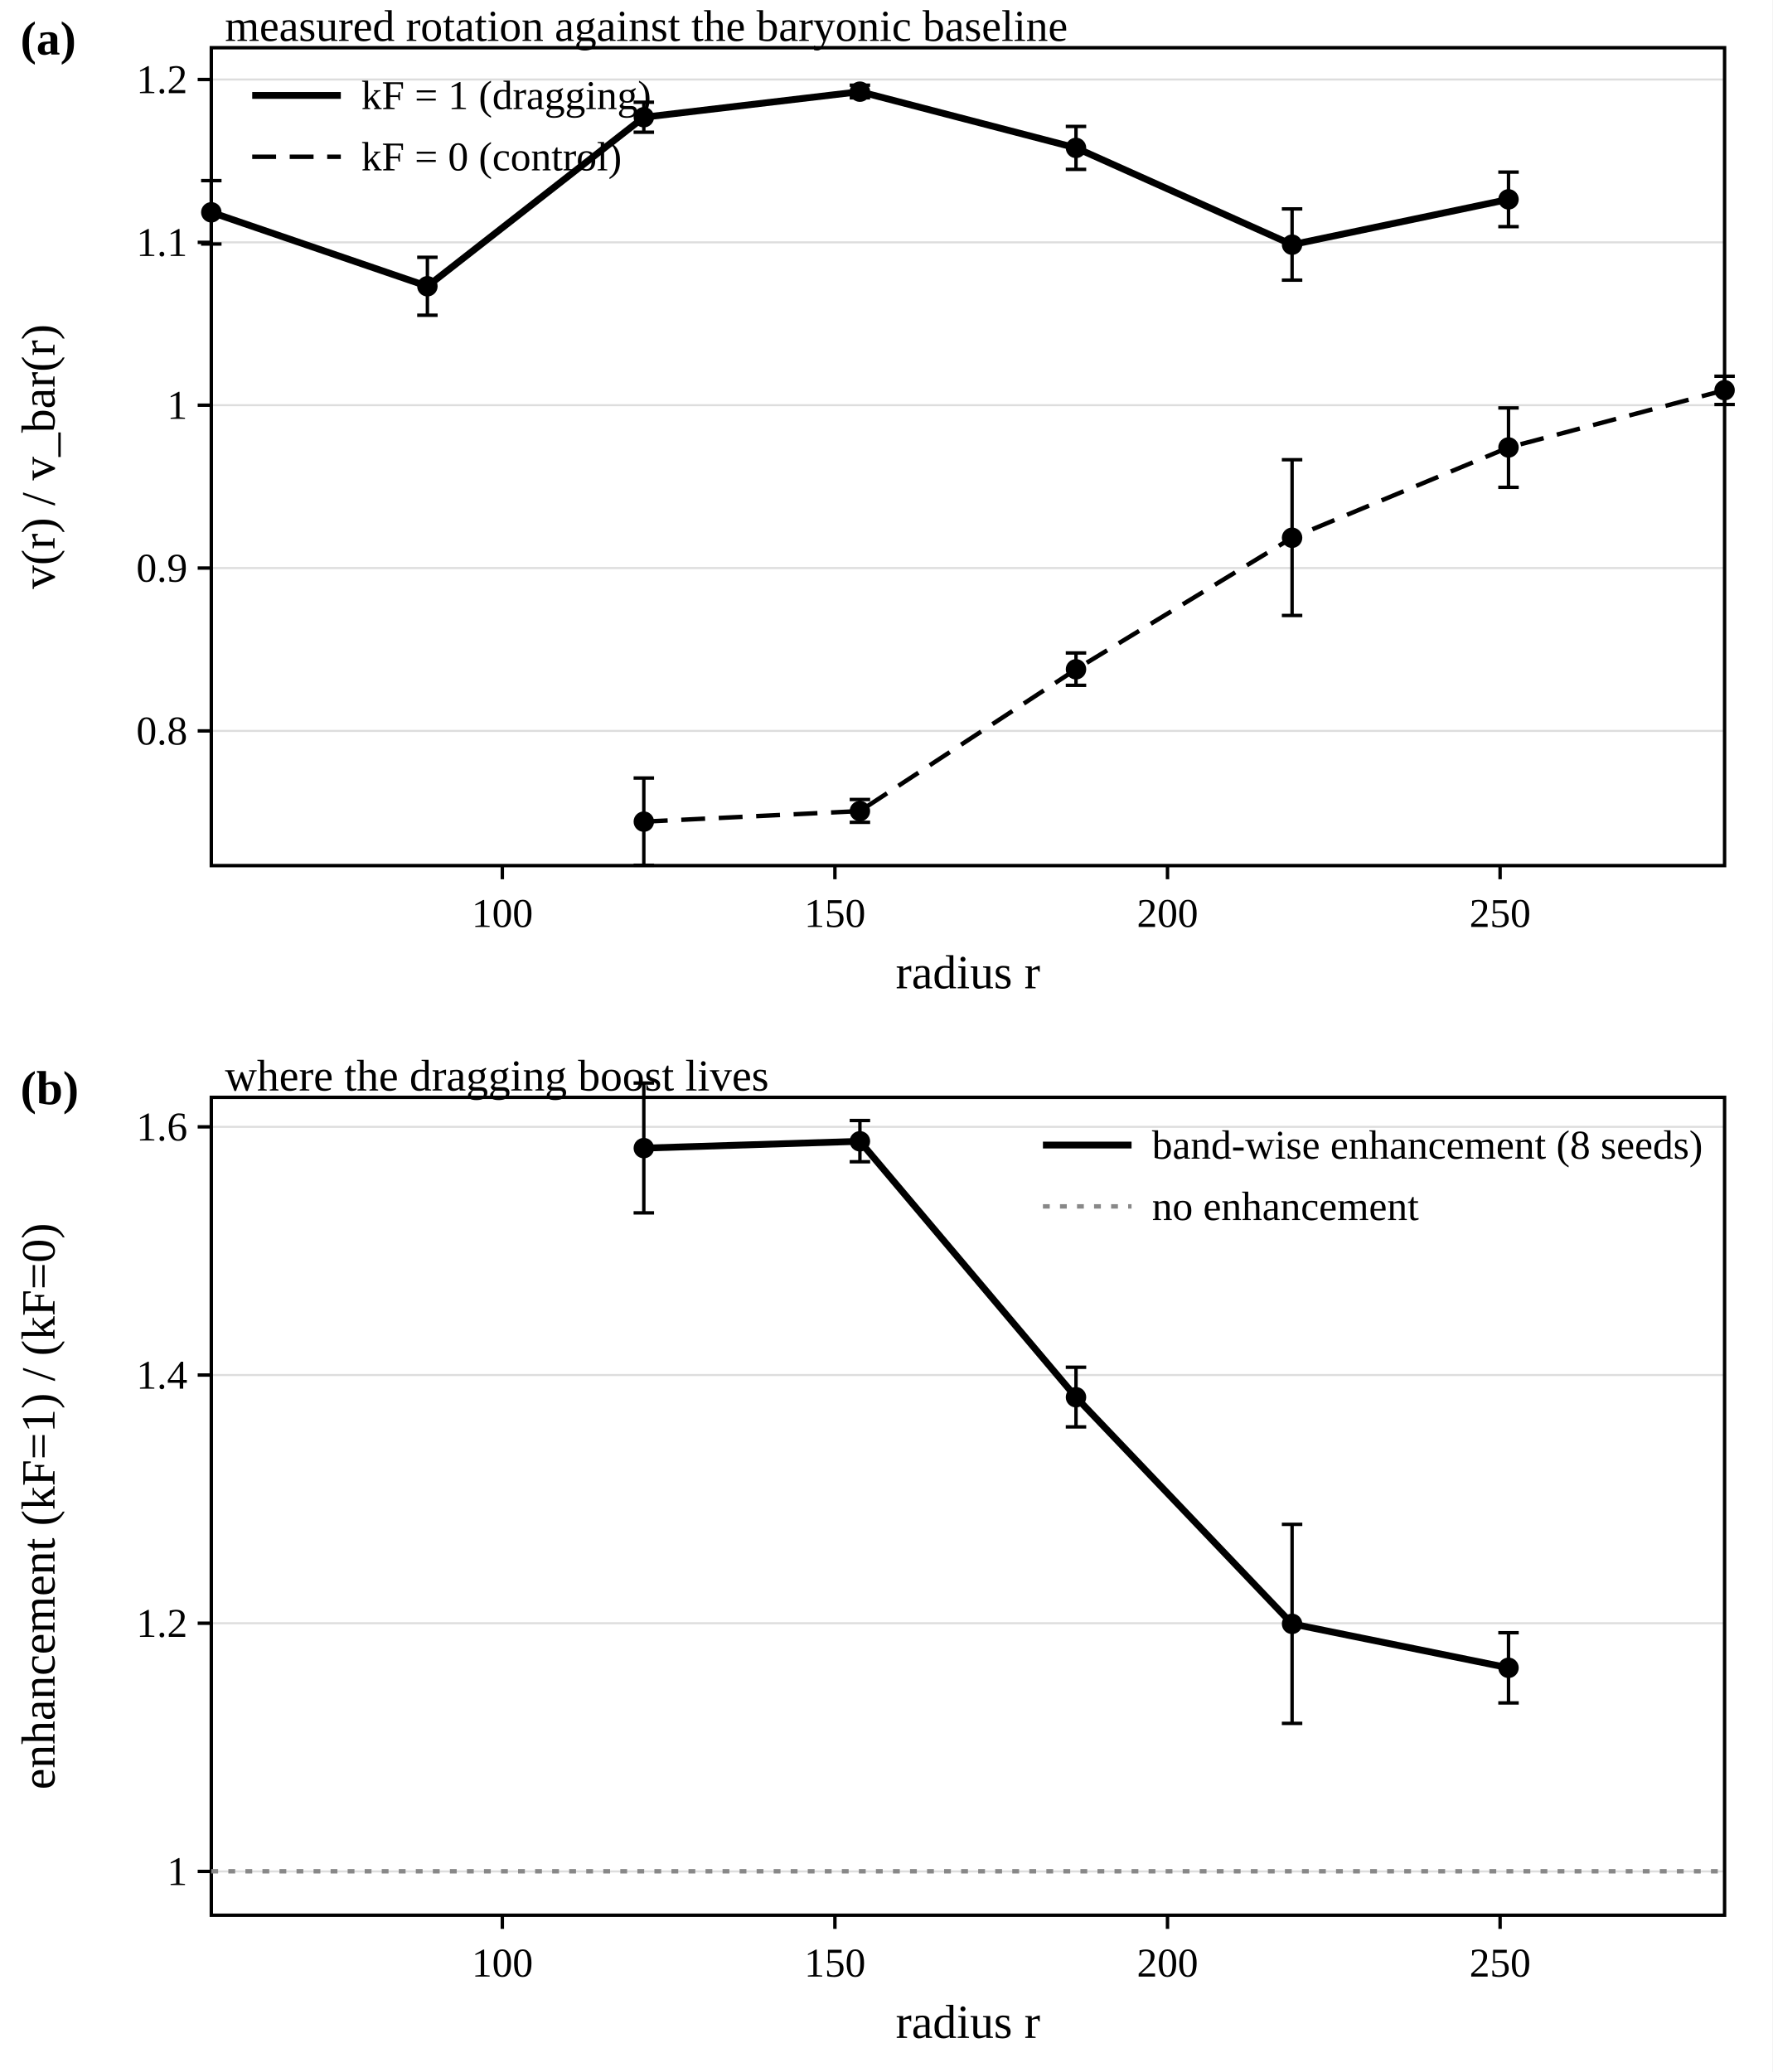
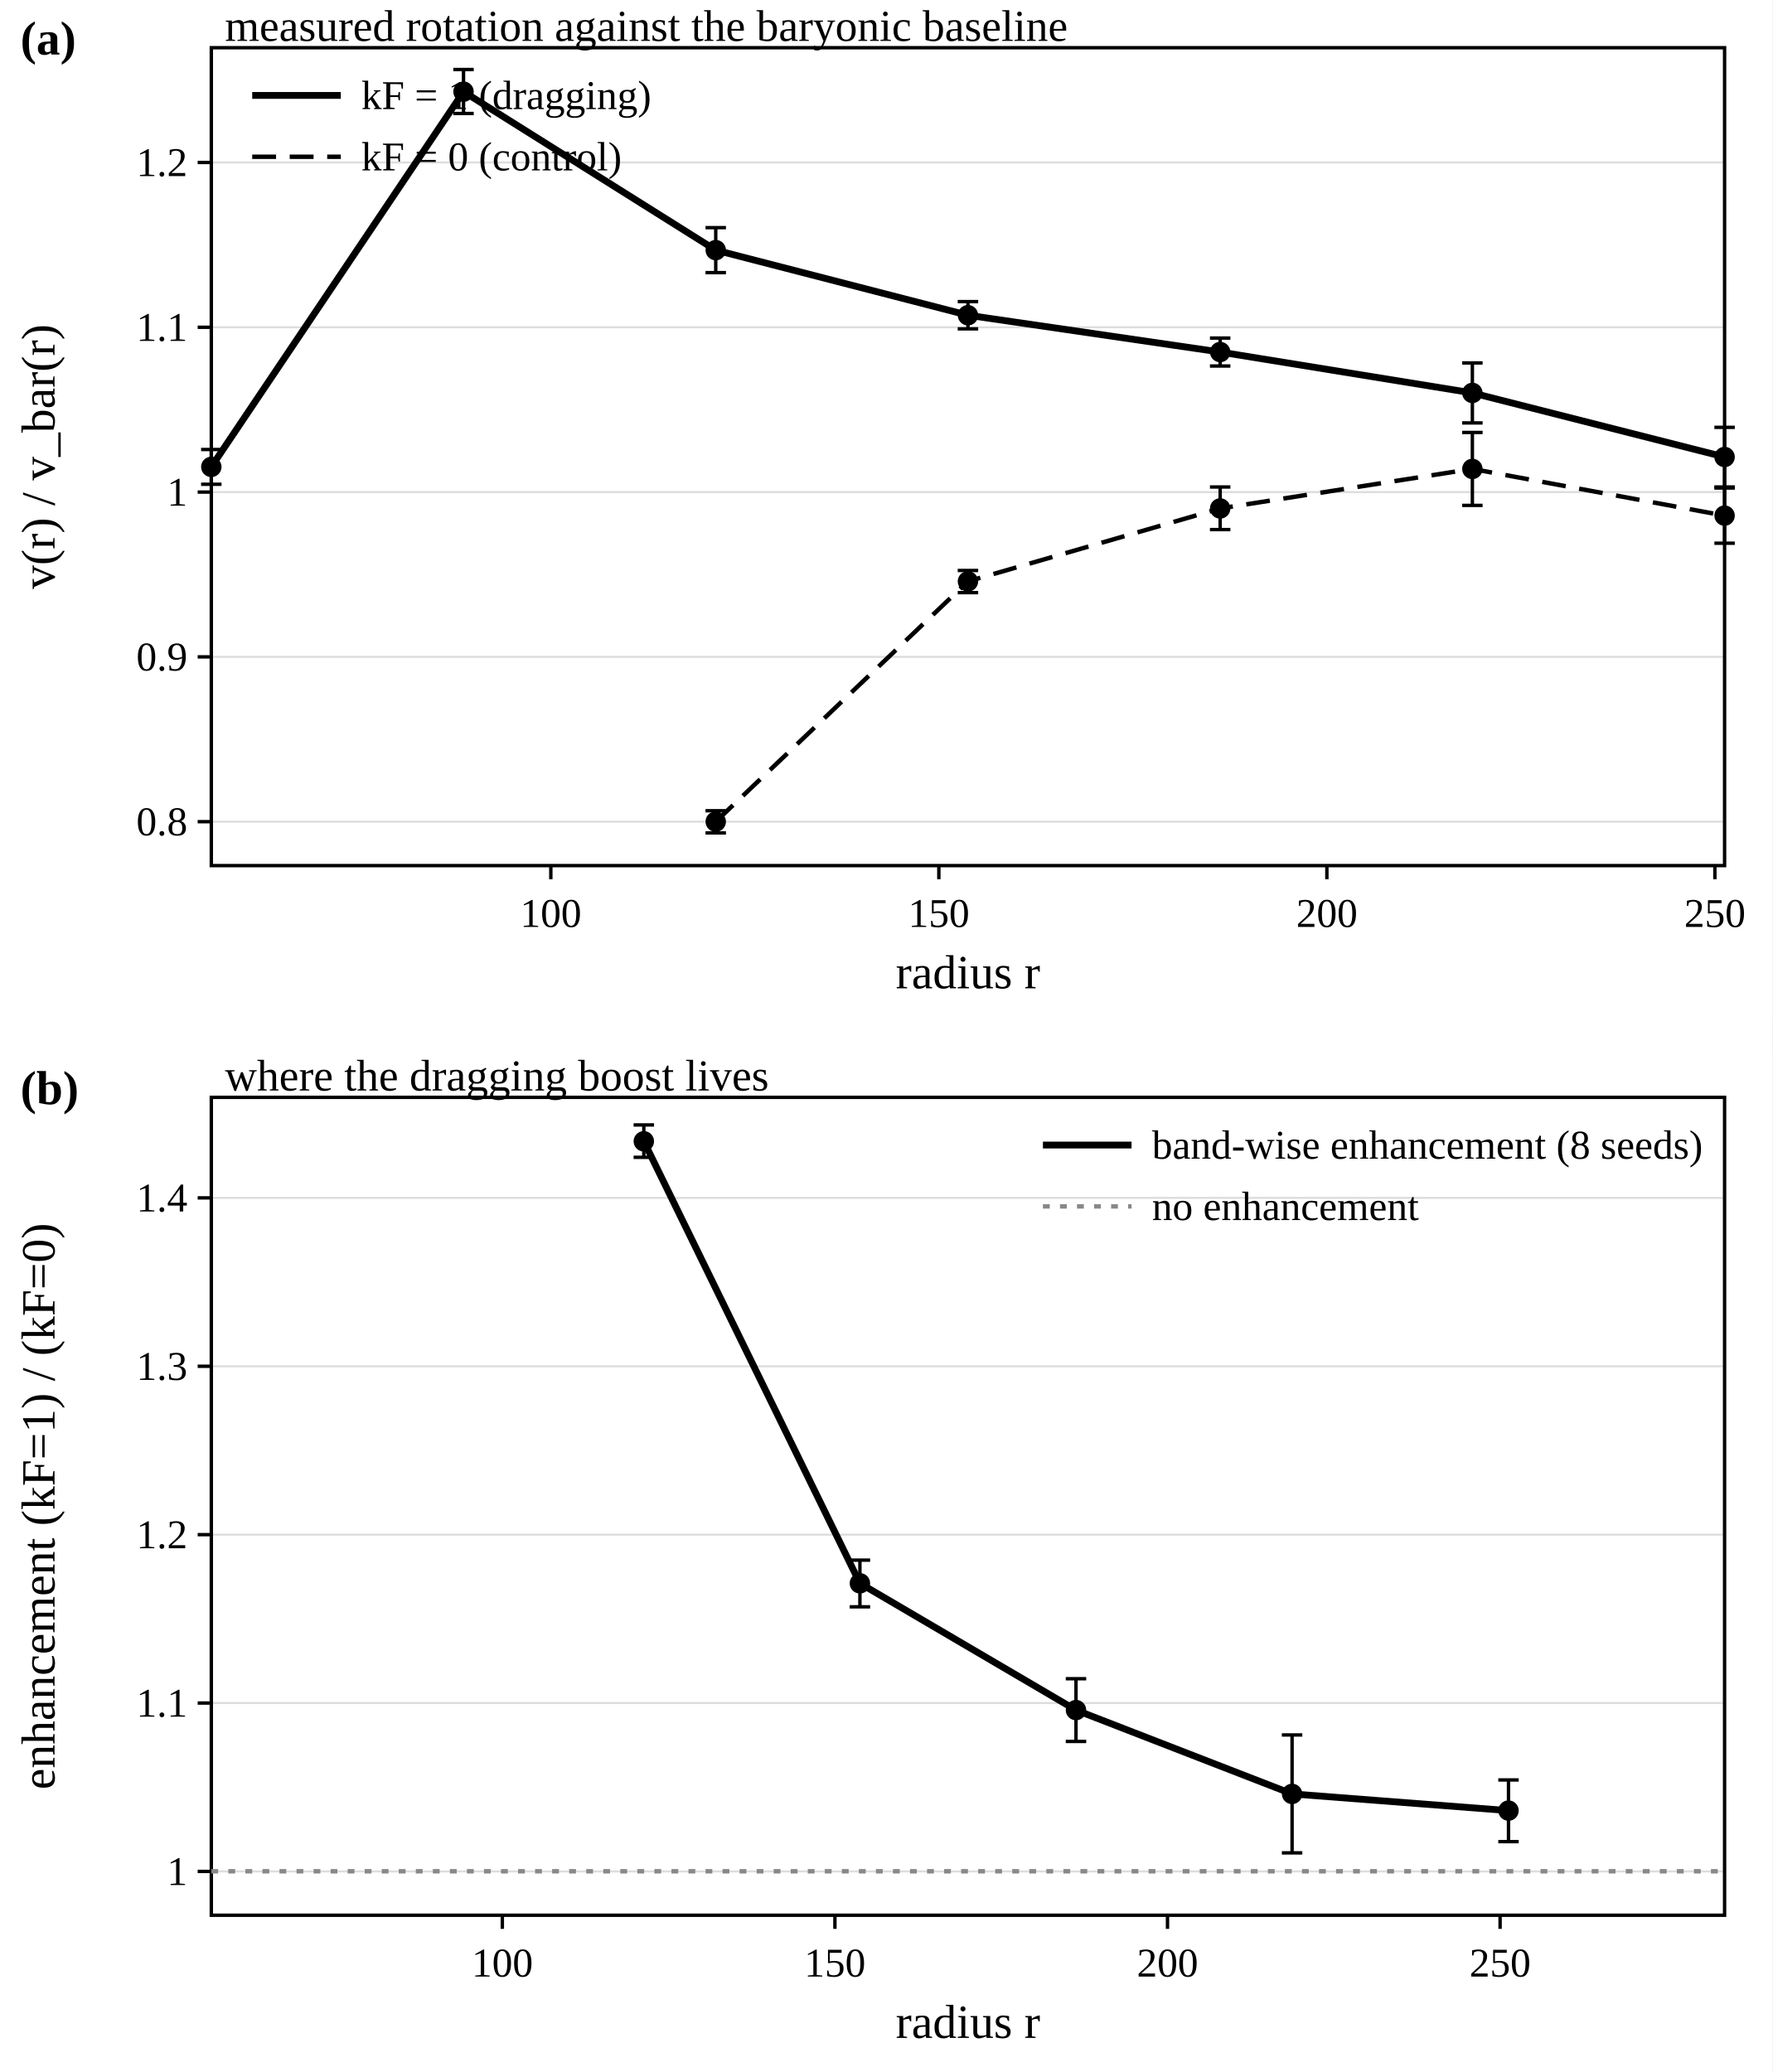
<svg xmlns="http://www.w3.org/2000/svg" width="520" height="608" viewBox="0 0 520 608">
  <rect width="520" height="608" fill="white" />
  <g transform="translate(0,0)">
    <rect x="0" y="0" width="520" height="300" fill="white" />
-     <line x1="62" y1="214.472" x2="506" y2="214.472" stroke="#ddd" stroke-width="0.6" />
-     <line x1="62" y1="166.686" x2="506" y2="166.686" stroke="#ddd" stroke-width="0.6" />
-     <line x1="62" y1="118.899" x2="506" y2="118.899" stroke="#ddd" stroke-width="0.6" />
-     <line x1="62" y1="71.113" x2="506" y2="71.113" stroke="#ddd" stroke-width="0.6" />
-     <line x1="62" y1="23.327" x2="506" y2="23.327" stroke="#ddd" stroke-width="0.6" />
+     <line x1="62" y1="241.11" x2="506" y2="241.11" stroke="#ddd" stroke-width="0.6" />
+     <line x1="62" y1="192.751" x2="506" y2="192.751" stroke="#ddd" stroke-width="0.6" />
+     <line x1="62" y1="144.392" x2="506" y2="144.392" stroke="#ddd" stroke-width="0.6" />
+     <line x1="62" y1="96.033" x2="506" y2="96.033" stroke="#ddd" stroke-width="0.6" />
+     <line x1="62" y1="47.674" x2="506" y2="47.674" stroke="#ddd" stroke-width="0.6" />
    <rect x="62" y="14" width="444" height="240" fill="none" stroke="black" stroke-width="1" />
-     <line x1="147.385" y1="254" x2="147.385" y2="258" stroke="black" />
-     <text x="147.385" y="272" text-anchor="middle" font-size="12" font-family="Georgia,'Times New Roman',serif">100</text>
-     <line x1="244.967" y1="254" x2="244.967" y2="258" stroke="black" />
-     <text x="244.967" y="272" text-anchor="middle" font-size="12" font-family="Georgia,'Times New Roman',serif">150</text>
-     <line x1="342.549" y1="254" x2="342.549" y2="258" stroke="black" />
-     <text x="342.549" y="272" text-anchor="middle" font-size="12" font-family="Georgia,'Times New Roman',serif">200</text>
-     <line x1="440.132" y1="254" x2="440.132" y2="258" stroke="black" />
-     <text x="440.132" y="272" text-anchor="middle" font-size="12" font-family="Georgia,'Times New Roman',serif">250</text>
-     <line x1="58" y1="214.472" x2="62" y2="214.472" stroke="black" />
-     <text x="55" y="218.472" text-anchor="end" font-size="12" font-family="Georgia,'Times New Roman',serif">0.8</text>
-     <line x1="58" y1="166.686" x2="62" y2="166.686" stroke="black" />
-     <text x="55" y="170.686" text-anchor="end" font-size="12" font-family="Georgia,'Times New Roman',serif">0.9</text>
-     <line x1="58" y1="118.899" x2="62" y2="118.899" stroke="black" />
-     <text x="55" y="122.899" text-anchor="end" font-size="12" font-family="Georgia,'Times New Roman',serif">1</text>
-     <line x1="58" y1="71.113" x2="62" y2="71.113" stroke="black" />
-     <text x="55" y="75.113" text-anchor="end" font-size="12" font-family="Georgia,'Times New Roman',serif">1.1</text>
-     <line x1="58" y1="23.327" x2="62" y2="23.327" stroke="black" />
-     <text x="55" y="27.327" text-anchor="end" font-size="12" font-family="Georgia,'Times New Roman',serif">1.2</text>
-     <polyline fill="none" stroke="black" stroke-width="2" points="62.0,62.3 125.4,84.0 188.9,34.4 252.3,26.9 315.7,43.4 379.1,71.8 442.6,58.5" />
-     <line x1="62.0" y1="71.6" x2="62.0" y2="53.0" stroke="black" stroke-width="1" />
-     <line x1="59.0" y1="53.0" x2="65.0" y2="53.0" stroke="black" stroke-width="1" />
-     <line x1="59.0" y1="71.6" x2="65.0" y2="71.6" stroke="black" stroke-width="1" />
-     <line x1="125.4" y1="92.5" x2="125.4" y2="75.5" stroke="black" stroke-width="1" />
-     <line x1="122.4" y1="75.5" x2="128.4" y2="75.5" stroke="black" stroke-width="1" />
-     <line x1="122.4" y1="92.5" x2="128.4" y2="92.5" stroke="black" stroke-width="1" />
-     <line x1="188.9" y1="38.8" x2="188.9" y2="30.0" stroke="black" stroke-width="1" />
-     <line x1="185.9" y1="30.0" x2="191.9" y2="30.0" stroke="black" stroke-width="1" />
-     <line x1="185.9" y1="38.8" x2="191.9" y2="38.8" stroke="black" stroke-width="1" />
-     <line x1="252.3" y1="28.7" x2="252.3" y2="25.0" stroke="black" stroke-width="1" />
-     <line x1="249.3" y1="25.0" x2="255.3" y2="25.0" stroke="black" stroke-width="1" />
-     <line x1="249.3" y1="28.7" x2="255.3" y2="28.7" stroke="black" stroke-width="1" />
-     <line x1="315.7" y1="49.7" x2="315.7" y2="37.1" stroke="black" stroke-width="1" />
-     <line x1="312.7" y1="37.1" x2="318.7" y2="37.1" stroke="black" stroke-width="1" />
-     <line x1="312.7" y1="49.7" x2="318.7" y2="49.7" stroke="black" stroke-width="1" />
-     <line x1="379.1" y1="82.2" x2="379.1" y2="61.3" stroke="black" stroke-width="1" />
-     <line x1="376.1" y1="61.3" x2="382.1" y2="61.3" stroke="black" stroke-width="1" />
-     <line x1="376.1" y1="82.2" x2="382.1" y2="82.2" stroke="black" stroke-width="1" />
-     <line x1="442.6" y1="66.5" x2="442.6" y2="50.5" stroke="black" stroke-width="1" />
-     <line x1="439.6" y1="50.5" x2="445.6" y2="50.5" stroke="black" stroke-width="1" />
-     <line x1="439.6" y1="66.5" x2="445.6" y2="66.5" stroke="black" stroke-width="1" />
-     <circle cx="62.0" cy="62.3" r="3" fill="black" />
-     <circle cx="125.4" cy="84.0" r="3" fill="black" />
-     <circle cx="188.9" cy="34.4" r="3" fill="black" />
-     <circle cx="252.3" cy="26.9" r="3" fill="black" />
-     <circle cx="315.7" cy="43.4" r="3" fill="black" />
-     <circle cx="379.1" cy="71.8" r="3" fill="black" />
-     <circle cx="442.6" cy="58.5" r="3" fill="black" />
-     <polyline fill="none" stroke="black" stroke-width="1.3" stroke-dasharray="7 4" points="188.9,241.1 252.3,238.0 315.7,196.4 379.1,157.8 442.6,131.3 506.0,114.5" />
-     <line x1="188.9" y1="253.9" x2="188.9" y2="228.3" stroke="black" stroke-width="1" />
-     <line x1="185.9" y1="228.3" x2="191.9" y2="228.3" stroke="black" stroke-width="1" />
-     <line x1="185.9" y1="253.9" x2="191.9" y2="253.9" stroke="black" stroke-width="1" />
-     <line x1="252.3" y1="241.3" x2="252.3" y2="234.6" stroke="black" stroke-width="1" />
-     <line x1="249.3" y1="234.6" x2="255.3" y2="234.6" stroke="black" stroke-width="1" />
-     <line x1="249.3" y1="241.3" x2="255.3" y2="241.3" stroke="black" stroke-width="1" />
-     <line x1="315.7" y1="201.1" x2="315.7" y2="191.6" stroke="black" stroke-width="1" />
-     <line x1="312.7" y1="191.6" x2="318.7" y2="191.6" stroke="black" stroke-width="1" />
-     <line x1="312.7" y1="201.1" x2="318.7" y2="201.1" stroke="black" stroke-width="1" />
-     <line x1="379.1" y1="180.6" x2="379.1" y2="134.9" stroke="black" stroke-width="1" />
-     <line x1="376.1" y1="134.9" x2="382.1" y2="134.9" stroke="black" stroke-width="1" />
-     <line x1="376.1" y1="180.6" x2="382.1" y2="180.6" stroke="black" stroke-width="1" />
-     <line x1="442.6" y1="143.0" x2="442.6" y2="119.7" stroke="black" stroke-width="1" />
-     <line x1="439.6" y1="119.7" x2="445.6" y2="119.7" stroke="black" stroke-width="1" />
-     <line x1="439.6" y1="143.0" x2="445.6" y2="143.0" stroke="black" stroke-width="1" />
-     <line x1="506.0" y1="118.7" x2="506.0" y2="110.4" stroke="black" stroke-width="1" />
-     <line x1="503.0" y1="110.4" x2="509.0" y2="110.4" stroke="black" stroke-width="1" />
-     <line x1="503.0" y1="118.7" x2="509.0" y2="118.7" stroke="black" stroke-width="1" />
-     <circle cx="188.9" cy="241.1" r="3" fill="black" />
-     <circle cx="252.3" cy="238.0" r="3" fill="black" />
-     <circle cx="315.7" cy="196.4" r="3" fill="black" />
-     <circle cx="379.1" cy="157.8" r="3" fill="black" />
-     <circle cx="442.6" cy="131.3" r="3" fill="black" />
-     <circle cx="506.0" cy="114.5" r="3" fill="black" />
+     <line x1="161.615" y1="254" x2="161.615" y2="258" stroke="black" />
+     <text x="161.615" y="272" text-anchor="middle" font-size="12" font-family="Georgia,'Times New Roman',serif">100</text>
+     <line x1="275.462" y1="254" x2="275.462" y2="258" stroke="black" />
+     <text x="275.462" y="272" text-anchor="middle" font-size="12" font-family="Georgia,'Times New Roman',serif">150</text>
+     <line x1="389.308" y1="254" x2="389.308" y2="258" stroke="black" />
+     <text x="389.308" y="272" text-anchor="middle" font-size="12" font-family="Georgia,'Times New Roman',serif">200</text>
+     <line x1="503.154" y1="254" x2="503.154" y2="258" stroke="black" />
+     <text x="503.154" y="272" text-anchor="middle" font-size="12" font-family="Georgia,'Times New Roman',serif">250</text>
+     <line x1="58" y1="241.11" x2="62" y2="241.11" stroke="black" />
+     <text x="55" y="245.11" text-anchor="end" font-size="12" font-family="Georgia,'Times New Roman',serif">0.8</text>
+     <line x1="58" y1="192.751" x2="62" y2="192.751" stroke="black" />
+     <text x="55" y="196.751" text-anchor="end" font-size="12" font-family="Georgia,'Times New Roman',serif">0.9</text>
+     <line x1="58" y1="144.392" x2="62" y2="144.392" stroke="black" />
+     <text x="55" y="148.392" text-anchor="end" font-size="12" font-family="Georgia,'Times New Roman',serif">1</text>
+     <line x1="58" y1="96.033" x2="62" y2="96.033" stroke="black" />
+     <text x="55" y="100.033" text-anchor="end" font-size="12" font-family="Georgia,'Times New Roman',serif">1.1</text>
+     <line x1="58" y1="47.674" x2="62" y2="47.674" stroke="black" />
+     <text x="55" y="51.674" text-anchor="end" font-size="12" font-family="Georgia,'Times New Roman',serif">1.2</text>
+     <polyline fill="none" stroke="black" stroke-width="2" points="62.0,137.0 136.0,26.9 210.0,73.4 284.0,92.5 358.0,103.3 432.0,115.3 506.0,134.1" />
+     <line x1="62.0" y1="142.1" x2="62.0" y2="131.9" stroke="black" stroke-width="1" />
+     <line x1="59.0" y1="131.9" x2="65.0" y2="131.9" stroke="black" stroke-width="1" />
+     <line x1="59.0" y1="142.1" x2="65.0" y2="142.1" stroke="black" stroke-width="1" />
+     <line x1="136.0" y1="33.3" x2="136.0" y2="20.4" stroke="black" stroke-width="1" />
+     <line x1="133.0" y1="20.4" x2="139.0" y2="20.4" stroke="black" stroke-width="1" />
+     <line x1="133.0" y1="33.3" x2="139.0" y2="33.3" stroke="black" stroke-width="1" />
+     <line x1="210.0" y1="80.0" x2="210.0" y2="66.8" stroke="black" stroke-width="1" />
+     <line x1="207.0" y1="66.8" x2="213.0" y2="66.8" stroke="black" stroke-width="1" />
+     <line x1="207.0" y1="80.0" x2="213.0" y2="80.0" stroke="black" stroke-width="1" />
+     <line x1="284.0" y1="96.5" x2="284.0" y2="88.5" stroke="black" stroke-width="1" />
+     <line x1="281.0" y1="88.5" x2="287.0" y2="88.5" stroke="black" stroke-width="1" />
+     <line x1="281.0" y1="96.5" x2="287.0" y2="96.5" stroke="black" stroke-width="1" />
+     <line x1="358.0" y1="107.4" x2="358.0" y2="99.2" stroke="black" stroke-width="1" />
+     <line x1="355.0" y1="99.2" x2="361.0" y2="99.2" stroke="black" stroke-width="1" />
+     <line x1="355.0" y1="107.4" x2="361.0" y2="107.4" stroke="black" stroke-width="1" />
+     <line x1="432.0" y1="124.1" x2="432.0" y2="106.5" stroke="black" stroke-width="1" />
+     <line x1="429.0" y1="106.5" x2="435.0" y2="106.5" stroke="black" stroke-width="1" />
+     <line x1="429.0" y1="124.1" x2="435.0" y2="124.1" stroke="black" stroke-width="1" />
+     <line x1="506.0" y1="142.9" x2="506.0" y2="125.4" stroke="black" stroke-width="1" />
+     <line x1="503.0" y1="125.4" x2="509.0" y2="125.4" stroke="black" stroke-width="1" />
+     <line x1="503.0" y1="142.9" x2="509.0" y2="142.9" stroke="black" stroke-width="1" />
+     <circle cx="62.0" cy="137.0" r="3" fill="black" />
+     <circle cx="136.0" cy="26.9" r="3" fill="black" />
+     <circle cx="210.0" cy="73.4" r="3" fill="black" />
+     <circle cx="284.0" cy="92.5" r="3" fill="black" />
+     <circle cx="358.0" cy="103.3" r="3" fill="black" />
+     <circle cx="432.0" cy="115.3" r="3" fill="black" />
+     <circle cx="506.0" cy="134.1" r="3" fill="black" />
+     <polyline fill="none" stroke="black" stroke-width="1.3" stroke-dasharray="7 4" points="210.0,241.1 284.0,170.6 358.0,149.2 432.0,137.6 506.0,151.3" />
+     <line x1="210.0" y1="244.4" x2="210.0" y2="237.9" stroke="black" stroke-width="1" />
+     <line x1="207.0" y1="237.9" x2="213.0" y2="237.9" stroke="black" stroke-width="1" />
+     <line x1="207.0" y1="244.4" x2="213.0" y2="244.4" stroke="black" stroke-width="1" />
+     <line x1="284.0" y1="173.9" x2="284.0" y2="167.4" stroke="black" stroke-width="1" />
+     <line x1="281.0" y1="167.4" x2="287.0" y2="167.4" stroke="black" stroke-width="1" />
+     <line x1="281.0" y1="173.9" x2="287.0" y2="173.9" stroke="black" stroke-width="1" />
+     <line x1="358.0" y1="155.4" x2="358.0" y2="142.9" stroke="black" stroke-width="1" />
+     <line x1="355.0" y1="142.9" x2="361.0" y2="142.9" stroke="black" stroke-width="1" />
+     <line x1="355.0" y1="155.4" x2="361.0" y2="155.4" stroke="black" stroke-width="1" />
+     <line x1="432.0" y1="148.3" x2="432.0" y2="126.9" stroke="black" stroke-width="1" />
+     <line x1="429.0" y1="126.9" x2="435.0" y2="126.9" stroke="black" stroke-width="1" />
+     <line x1="429.0" y1="148.3" x2="435.0" y2="148.3" stroke="black" stroke-width="1" />
+     <line x1="506.0" y1="159.4" x2="506.0" y2="143.2" stroke="black" stroke-width="1" />
+     <line x1="503.0" y1="143.2" x2="509.0" y2="143.2" stroke="black" stroke-width="1" />
+     <line x1="503.0" y1="159.4" x2="509.0" y2="159.4" stroke="black" stroke-width="1" />
+     <circle cx="210.0" cy="241.1" r="3" fill="black" />
+     <circle cx="284.0" cy="170.6" r="3" fill="black" />
+     <circle cx="358.0" cy="149.2" r="3" fill="black" />
+     <circle cx="432.0" cy="137.6" r="3" fill="black" />
+     <circle cx="506.0" cy="151.3" r="3" fill="black" />
    <line x1="74" y1="28" x2="100" y2="28" stroke="black" stroke-width="2" />
    <text x="106" y="32" font-size="12" font-family="Georgia,'Times New Roman',serif">kF = 1 (dragging)</text>
    <line x1="74" y1="46" x2="100" y2="46" stroke="black" stroke-width="1.3" stroke-dasharray="7 4" />
    <text x="106" y="50" font-size="12" font-family="Georgia,'Times New Roman',serif">kF = 0 (control)</text>
    <text x="284" y="290" text-anchor="middle" font-size="14" font-family="Georgia,'Times New Roman',serif">radius r</text>
    <text x="16" y="134" text-anchor="middle" font-size="14" font-family="Georgia,'Times New Roman',serif" transform="rotate(-90 16 134)">v(r) / v_bar(r)</text>
    <text x="66" y="12" font-size="13" font-family="Georgia,'Times New Roman',serif">measured rotation against the baryonic baseline</text>
  </g>
  <text x="6" y="16" font-size="14" font-weight="bold" font-family="Georgia,'Times New Roman',serif">(a)</text>
  <g transform="translate(0,308)">
    <rect x="0" y="0" width="520" height="300" fill="white" />
    <line x1="62" y1="241.143" x2="506" y2="241.143" stroke="#ddd" stroke-width="0.6" />
-     <line x1="62" y1="168.314" x2="506" y2="168.314" stroke="#ddd" stroke-width="0.6" />
-     <line x1="62" y1="95.485" x2="506" y2="95.485" stroke="#ddd" stroke-width="0.6" />
-     <line x1="62" y1="22.656" x2="506" y2="22.656" stroke="#ddd" stroke-width="0.6" />
+     <line x1="62" y1="191.733" x2="506" y2="191.733" stroke="#ddd" stroke-width="0.6" />
+     <line x1="62" y1="142.322" x2="506" y2="142.322" stroke="#ddd" stroke-width="0.6" />
+     <line x1="62" y1="92.912" x2="506" y2="92.912" stroke="#ddd" stroke-width="0.6" />
+     <line x1="62" y1="43.502" x2="506" y2="43.502" stroke="#ddd" stroke-width="0.6" />
    <rect x="62" y="14" width="444" height="240" fill="none" stroke="black" stroke-width="1" />
    <line x1="147.385" y1="254" x2="147.385" y2="258" stroke="black" />
    <text x="147.385" y="272" text-anchor="middle" font-size="12" font-family="Georgia,'Times New Roman',serif">100</text>
    <line x1="244.967" y1="254" x2="244.967" y2="258" stroke="black" />
    <text x="244.967" y="272" text-anchor="middle" font-size="12" font-family="Georgia,'Times New Roman',serif">150</text>
    <line x1="342.549" y1="254" x2="342.549" y2="258" stroke="black" />
    <text x="342.549" y="272" text-anchor="middle" font-size="12" font-family="Georgia,'Times New Roman',serif">200</text>
    <line x1="440.132" y1="254" x2="440.132" y2="258" stroke="black" />
    <text x="440.132" y="272" text-anchor="middle" font-size="12" font-family="Georgia,'Times New Roman',serif">250</text>
    <line x1="58" y1="241.143" x2="62" y2="241.143" stroke="black" />
    <text x="55" y="245.143" text-anchor="end" font-size="12" font-family="Georgia,'Times New Roman',serif">1</text>
-     <line x1="58" y1="168.314" x2="62" y2="168.314" stroke="black" />
-     <text x="55" y="172.314" text-anchor="end" font-size="12" font-family="Georgia,'Times New Roman',serif">1.2</text>
-     <line x1="58" y1="95.485" x2="62" y2="95.485" stroke="black" />
-     <text x="55" y="99.485" text-anchor="end" font-size="12" font-family="Georgia,'Times New Roman',serif">1.4</text>
-     <line x1="58" y1="22.656" x2="62" y2="22.656" stroke="black" />
-     <text x="55" y="26.656" text-anchor="end" font-size="12" font-family="Georgia,'Times New Roman',serif">1.6</text>
-     <polyline fill="none" stroke="black" stroke-width="2" points="188.9,28.9 252.3,26.9 315.7,102.0 379.1,168.5 442.6,181.4" />
-     <line x1="188.9" y1="47.9" x2="188.9" y2="9.8" stroke="black" stroke-width="1" />
-     <line x1="185.9" y1="9.8" x2="191.9" y2="9.8" stroke="black" stroke-width="1" />
-     <line x1="185.9" y1="47.9" x2="191.9" y2="47.9" stroke="black" stroke-width="1" />
-     <line x1="252.3" y1="32.9" x2="252.3" y2="20.8" stroke="black" stroke-width="1" />
-     <line x1="249.3" y1="20.8" x2="255.3" y2="20.8" stroke="black" stroke-width="1" />
-     <line x1="249.3" y1="32.9" x2="255.3" y2="32.9" stroke="black" stroke-width="1" />
-     <line x1="315.7" y1="110.7" x2="315.7" y2="93.2" stroke="black" stroke-width="1" />
-     <line x1="312.7" y1="93.2" x2="318.7" y2="93.2" stroke="black" stroke-width="1" />
-     <line x1="312.7" y1="110.7" x2="318.7" y2="110.7" stroke="black" stroke-width="1" />
-     <line x1="379.1" y1="197.7" x2="379.1" y2="139.3" stroke="black" stroke-width="1" />
-     <line x1="376.1" y1="139.3" x2="382.1" y2="139.3" stroke="black" stroke-width="1" />
-     <line x1="376.1" y1="197.7" x2="382.1" y2="197.7" stroke="black" stroke-width="1" />
-     <line x1="442.6" y1="191.7" x2="442.6" y2="171.1" stroke="black" stroke-width="1" />
-     <line x1="439.6" y1="171.1" x2="445.6" y2="171.1" stroke="black" stroke-width="1" />
-     <line x1="439.6" y1="191.7" x2="445.6" y2="191.7" stroke="black" stroke-width="1" />
-     <circle cx="188.9" cy="28.9" r="3" fill="black" />
-     <circle cx="252.3" cy="26.9" r="3" fill="black" />
-     <circle cx="315.7" cy="102.0" r="3" fill="black" />
-     <circle cx="379.1" cy="168.5" r="3" fill="black" />
-     <circle cx="442.6" cy="181.4" r="3" fill="black" />
+     <line x1="58" y1="191.733" x2="62" y2="191.733" stroke="black" />
+     <text x="55" y="195.733" text-anchor="end" font-size="12" font-family="Georgia,'Times New Roman',serif">1.1</text>
+     <line x1="58" y1="142.322" x2="62" y2="142.322" stroke="black" />
+     <text x="55" y="146.322" text-anchor="end" font-size="12" font-family="Georgia,'Times New Roman',serif">1.2</text>
+     <line x1="58" y1="92.912" x2="62" y2="92.912" stroke="black" />
+     <text x="55" y="96.912" text-anchor="end" font-size="12" font-family="Georgia,'Times New Roman',serif">1.3</text>
+     <line x1="58" y1="43.502" x2="62" y2="43.502" stroke="black" />
+     <text x="55" y="47.502" text-anchor="end" font-size="12" font-family="Georgia,'Times New Roman',serif">1.4</text>
+     <polyline fill="none" stroke="black" stroke-width="2" points="188.9,26.9 252.3,156.6 315.7,193.8 379.1,218.4 442.6,223.3" />
+     <line x1="188.9" y1="31.6" x2="188.9" y2="22.1" stroke="black" stroke-width="1" />
+     <line x1="185.9" y1="22.1" x2="191.9" y2="22.1" stroke="black" stroke-width="1" />
+     <line x1="185.9" y1="31.6" x2="191.9" y2="31.6" stroke="black" stroke-width="1" />
+     <line x1="252.3" y1="163.5" x2="252.3" y2="149.8" stroke="black" stroke-width="1" />
+     <line x1="249.3" y1="149.8" x2="255.3" y2="149.8" stroke="black" stroke-width="1" />
+     <line x1="249.3" y1="163.5" x2="255.3" y2="163.5" stroke="black" stroke-width="1" />
+     <line x1="315.7" y1="203.0" x2="315.7" y2="184.6" stroke="black" stroke-width="1" />
+     <line x1="312.7" y1="184.6" x2="318.7" y2="184.6" stroke="black" stroke-width="1" />
+     <line x1="312.7" y1="203.0" x2="318.7" y2="203.0" stroke="black" stroke-width="1" />
+     <line x1="379.1" y1="235.7" x2="379.1" y2="201.1" stroke="black" stroke-width="1" />
+     <line x1="376.1" y1="201.1" x2="382.1" y2="201.1" stroke="black" stroke-width="1" />
+     <line x1="376.1" y1="235.7" x2="382.1" y2="235.7" stroke="black" stroke-width="1" />
+     <line x1="442.6" y1="232.4" x2="442.6" y2="214.3" stroke="black" stroke-width="1" />
+     <line x1="439.6" y1="214.3" x2="445.6" y2="214.3" stroke="black" stroke-width="1" />
+     <line x1="439.6" y1="232.4" x2="445.6" y2="232.4" stroke="black" stroke-width="1" />
+     <circle cx="188.9" cy="26.9" r="3" fill="black" />
+     <circle cx="252.3" cy="156.6" r="3" fill="black" />
+     <circle cx="315.7" cy="193.8" r="3" fill="black" />
+     <circle cx="379.1" cy="218.4" r="3" fill="black" />
+     <circle cx="442.6" cy="223.3" r="3" fill="black" />
    <polyline fill="none" stroke="#888" stroke-width="1.3" stroke-dasharray="2 3" points="62.0,241.1 125.4,241.1 188.9,241.1 252.3,241.1 315.7,241.1 379.1,241.1 442.6,241.1 506.0,241.1" />
    <line x1="306" y1="28" x2="332" y2="28" stroke="black" stroke-width="2" />
    <text x="338" y="32" font-size="12" font-family="Georgia,'Times New Roman',serif">band-wise enhancement (8 seeds)</text>
    <line x1="306" y1="46" x2="332" y2="46" stroke="#888" stroke-width="1.3" stroke-dasharray="2 3" />
    <text x="338" y="50" font-size="12" font-family="Georgia,'Times New Roman',serif">no enhancement</text>
    <text x="284" y="290" text-anchor="middle" font-size="14" font-family="Georgia,'Times New Roman',serif">radius r</text>
    <text x="16" y="134" text-anchor="middle" font-size="14" font-family="Georgia,'Times New Roman',serif" transform="rotate(-90 16 134)">enhancement  (kF=1) / (kF=0)</text>
    <text x="66" y="12" font-size="13" font-family="Georgia,'Times New Roman',serif">where the dragging boost lives</text>
  </g>
  <text x="6" y="324" font-size="14" font-weight="bold" font-family="Georgia,'Times New Roman',serif">(b)</text>
</svg>
